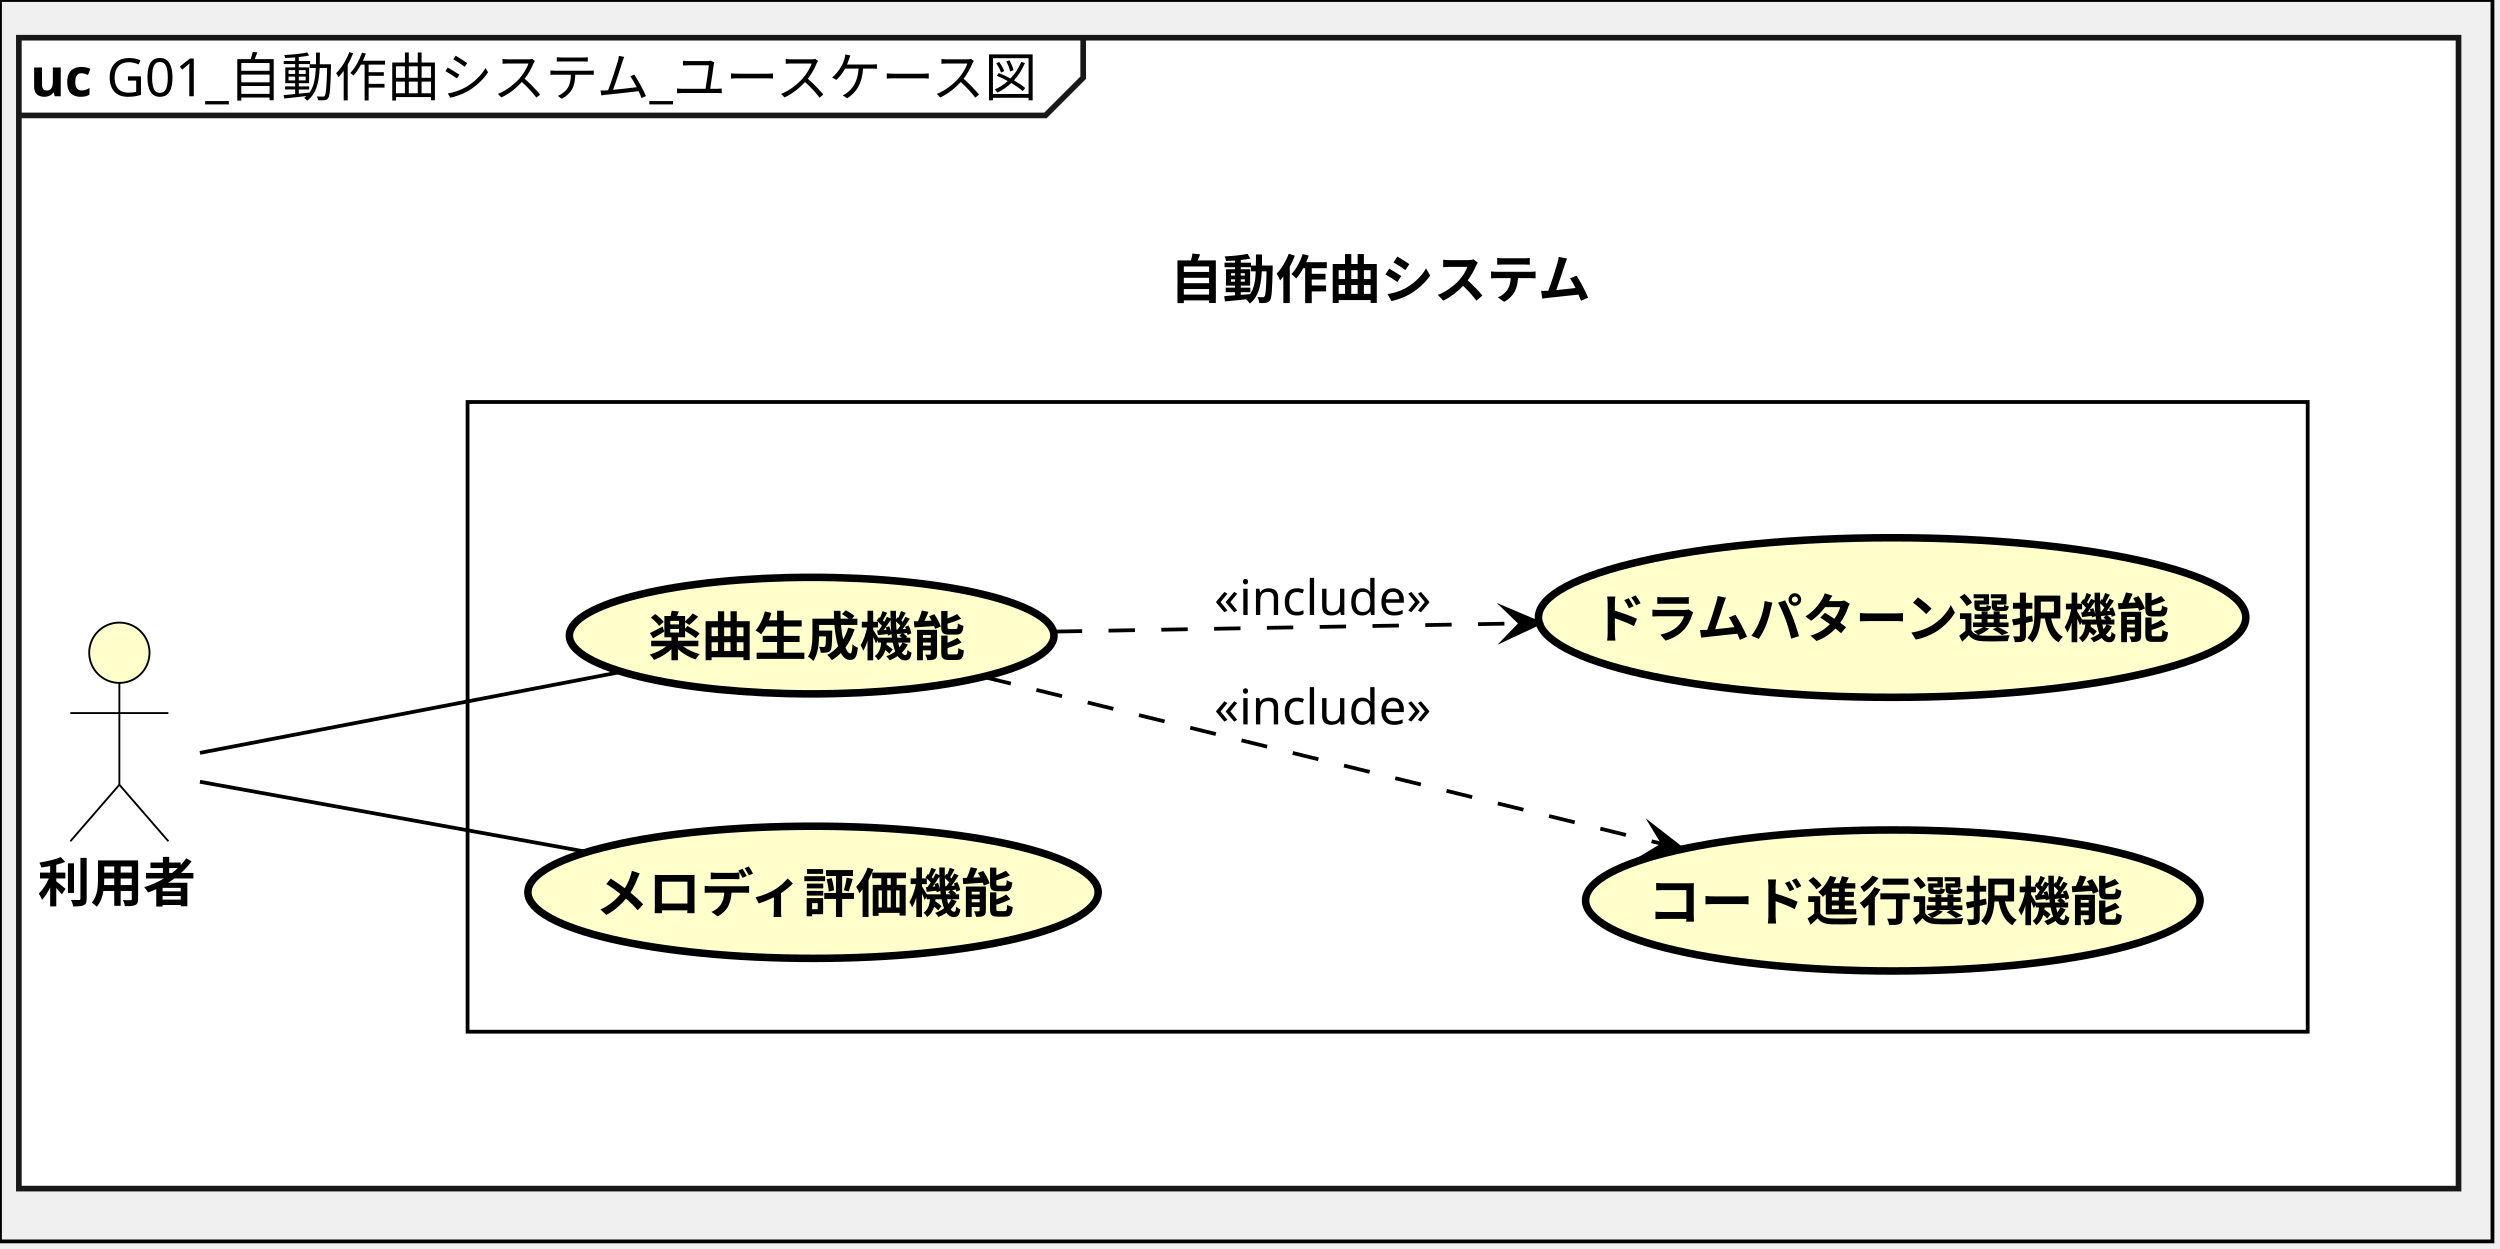
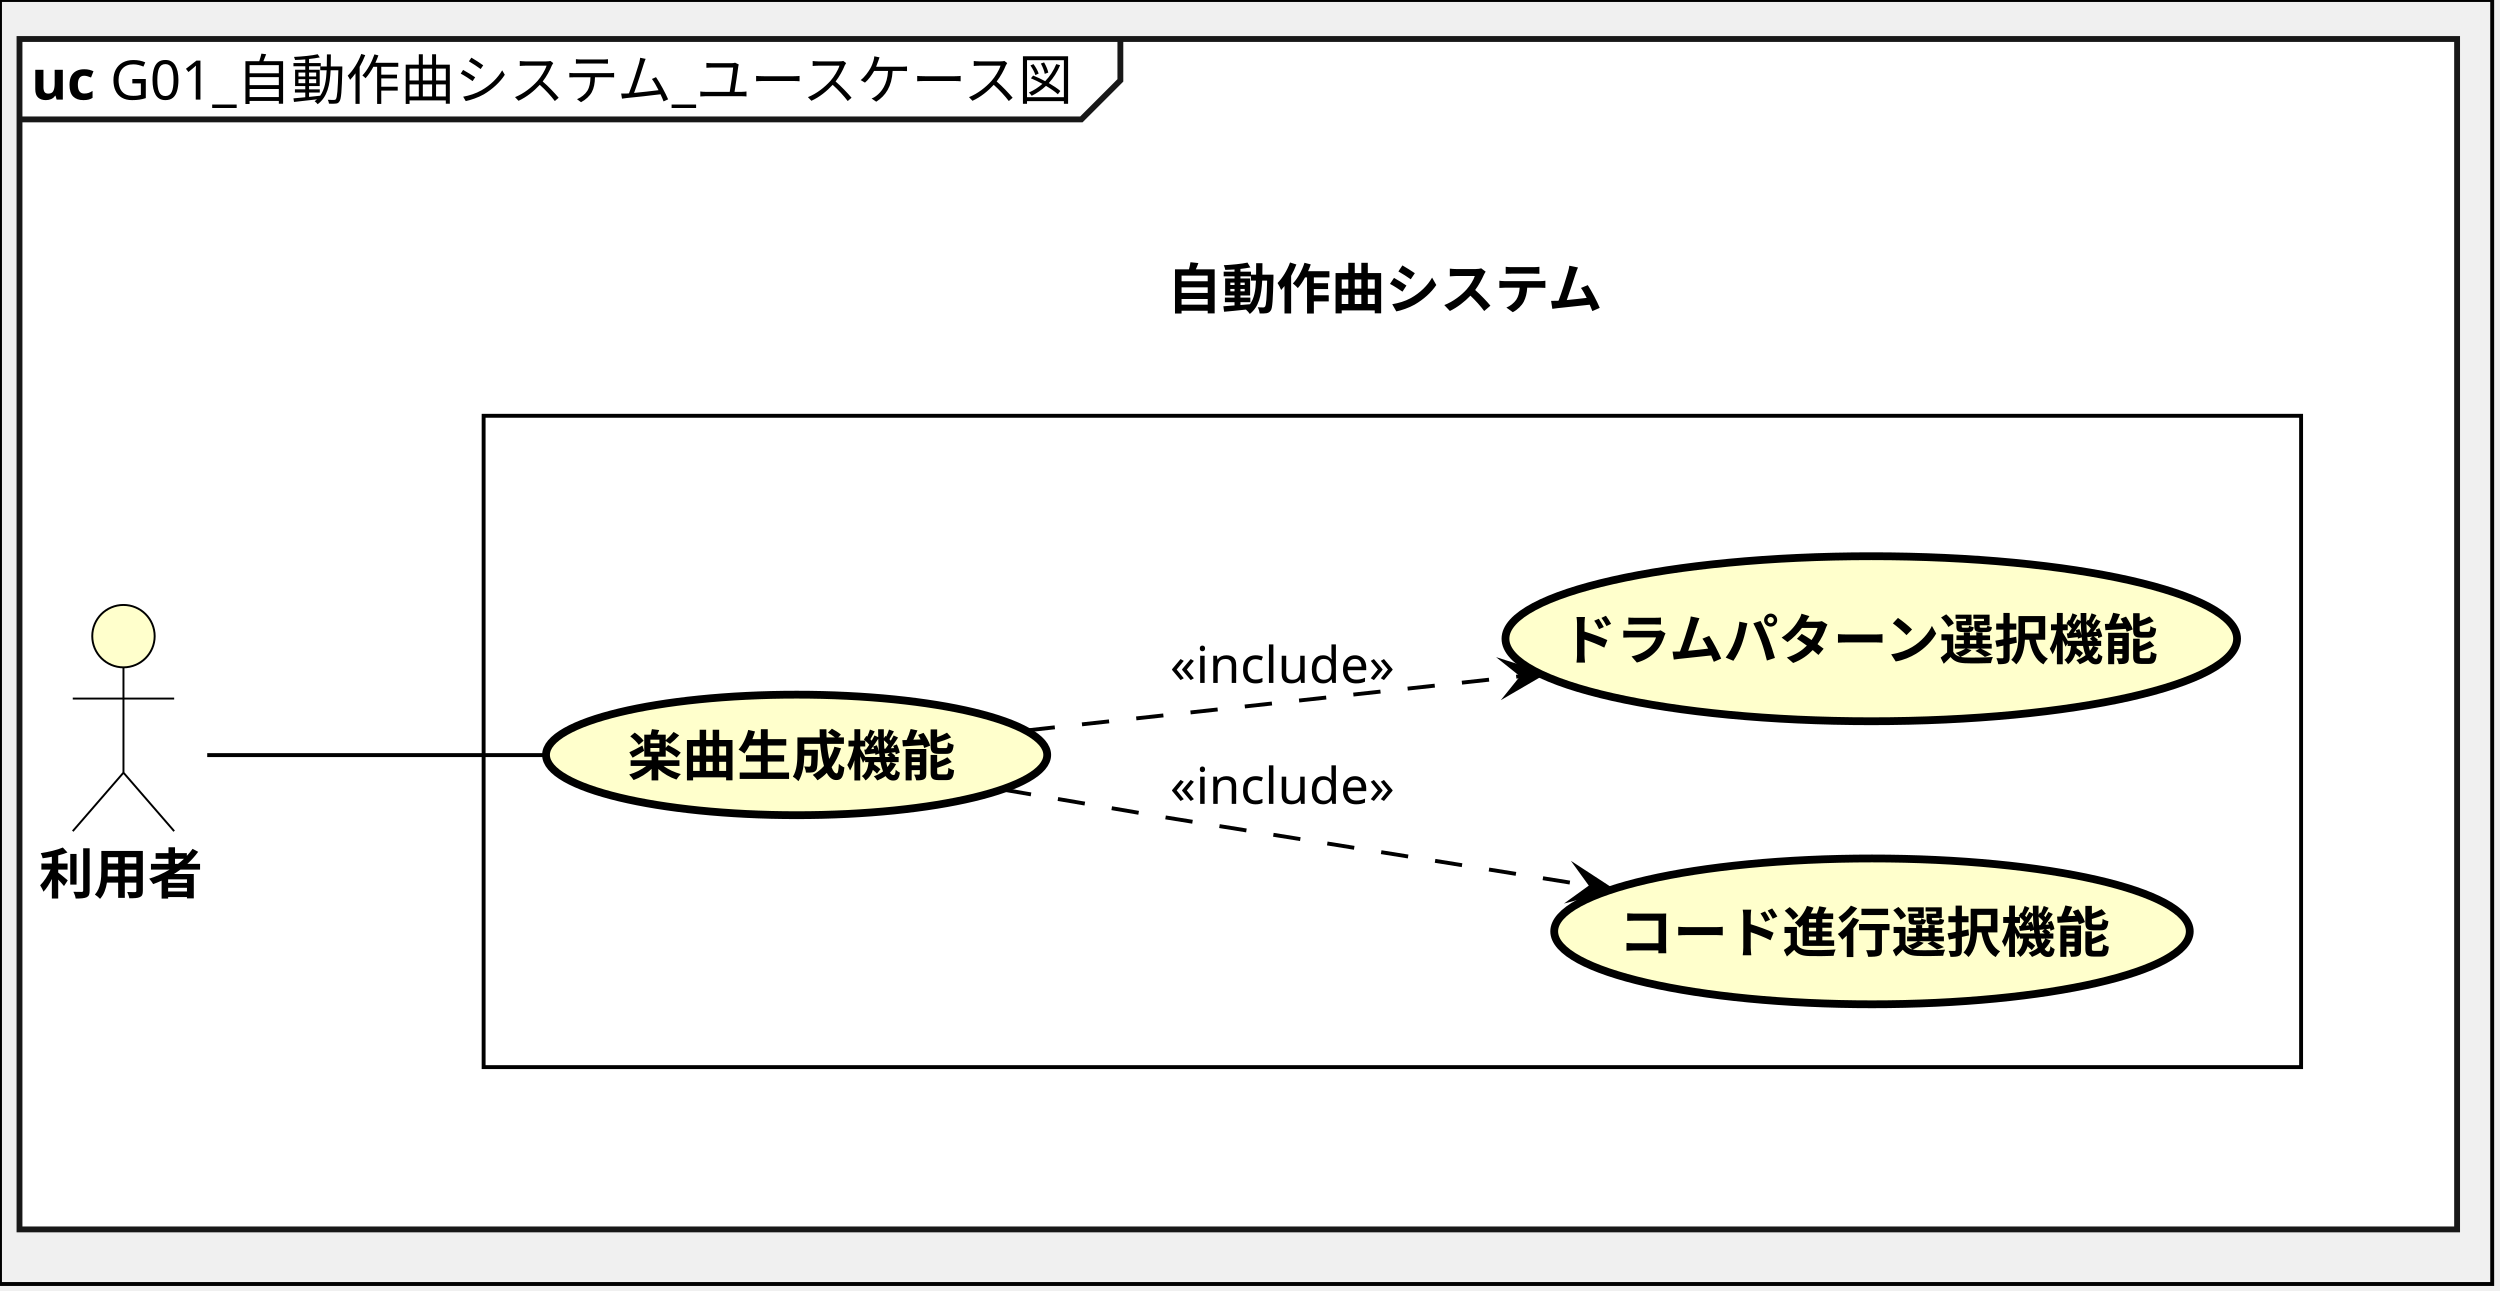
- <svg xmlns="http://www.w3.org/2000/svg" version="1.1" data-diagram-type="DESCRIPTION" style="width:663px;height:331px;background:#FFFFFF;" width="663px" height="331px" viewBox="0 0 663 331" zoomAndPan="magnify" preserveAspectRatio="none" contentStyleType="text/css">
+ <svg xmlns="http://www.w3.org/2000/svg" version="1.1" data-diagram-type="DESCRIPTION" style="width:641px;height:331px;background:#FFFFFF;" width="641px" height="331px" viewBox="0 0 641 331" zoomAndPan="magnify" preserveAspectRatio="none" contentStyleType="text/css">
  <defs />
  <g font-family="sans-serif" lengthAdjust="spacing">
-     <rect x="0" y="0" width="661" height="329.219" fill="none" style="stroke:#000;stroke-width:1;" />
-     <rect x="5" y="10" width="647" height="305.219" fill="#FFF" style="stroke:#181818;stroke-width:1.5;" />
+     <rect x="0" y="0" width="639" height="329.219" fill="none" style="stroke:#000;stroke-width:1;" />
+     <rect x="5" y="10" width="625" height="305.219" fill="#FFF" style="stroke:#181818;stroke-width:1.5;" />
    <path d="M287.262,10 L287.262,20.609 L277.262,30.609 L5,30.609" style="stroke:#181818;stroke-width:1.5;" fill="none" />
    <text x="8" y="25.533" fill="#000" font-size="14" textLength="16.338" font-weight="700">uc</text>
    <text x="28.228" y="25.533" fill="#000" font-size="14" textLength="252.034">G01_自動作曲システム_ユースケース図</text>
    <g class="cluster" data-qualified-name="........" id="ent0002" data-source-line="6">
-       <rect x="100" y="62.609" width="536" height="235" fill="none" style="stroke:none;" />
-       <text x="310.25" y="79.143" fill="#000" font-size="14" textLength="115.5" font-weight="700">自動作曲システム</text>
+       <rect x="100" y="62.609" width="514" height="235" fill="none" style="stroke:none;" />
+       <text x="299.25" y="79.143" fill="#000" font-size="14" textLength="115.5" font-weight="700">自動作曲システム</text>
    </g>
    <g class="cluster" data-qualified-name="......... " id="ent0003" data-source-line="7">
-       <rect x="124" y="106.609" width="488" height="167" fill="#FFF" style="stroke:#000;stroke-width:1;" />
-       <text x="366.055" y="123.143" fill="#000" font-size="14"> </text>
+       <rect x="124" y="106.609" width="466" height="167" fill="#FFF" style="stroke:#000;stroke-width:1;" />
+       <text x="355.055" y="123.143" fill="#000" font-size="14"> </text>
    </g>
    <g class="entity" data-qualified-name="......... .UC1" id="ent0004" data-source-line="8">
-       <ellipse cx="215.253" cy="168.561" rx="64.253" ry="15.452" fill="#FFC" style="stroke:#000;stroke-width:2;" />
-       <text x="171.941" y="173.866" fill="#000" font-size="14" textLength="86.625" font-weight="700">楽曲生成機能</text>
+       <ellipse cx="204.253" cy="193.561" rx="64.253" ry="15.452" fill="#FFC" style="stroke:#000;stroke-width:2;" />
+       <text x="160.941" y="198.866" fill="#000" font-size="14" textLength="86.625" font-weight="700">楽曲生成機能</text>
    </g>
    <g class="entity" data-qualified-name="......... .UC2" id="ent0005" data-source-line="9">
-       <ellipse cx="501.979" cy="238.805" rx="81.479" ry="18.696" fill="#FFC" style="stroke:#000;stroke-width:2;" />
-       <text x="437.011" y="244.11" fill="#000" font-size="14" textLength="129.938" font-weight="700">コード進行選択機能</text>
+       <ellipse cx="479.979" cy="238.805" rx="81.479" ry="18.696" fill="#FFC" style="stroke:#000;stroke-width:2;" />
+       <text x="415.011" y="244.11" fill="#000" font-size="14" textLength="129.938" font-weight="700">コード進行選択機能</text>
    </g>
    <g class="entity" data-qualified-name="......... .UC3" id="ent0006" data-source-line="10">
-       <ellipse cx="501.793" cy="163.768" rx="93.793" ry="21.159" fill="#FFC" style="stroke:#000;stroke-width:2;" />
-       <text x="422.387" y="169.073" fill="#000" font-size="14" textLength="158.813" font-weight="700">ドラムパターン選択機能</text>
-     </g>
-     <g class="entity" data-qualified-name="......... .UC4" id="ent0007" data-source-line="11">
-       <ellipse cx="215.616" cy="236.633" rx="75.616" ry="17.523" fill="#FFC" style="stroke:#000;stroke-width:2;" />
-       <text x="157.866" y="241.937" fill="#000" font-size="14" textLength="115.5" font-weight="700">メロディ評価機能</text>
+       <ellipse cx="479.793" cy="163.768" rx="93.793" ry="21.159" fill="#FFC" style="stroke:#000;stroke-width:2;" />
+       <text x="400.387" y="169.073" fill="#000" font-size="14" textLength="158.813" font-weight="700">ドラムパターン選択機能</text>
    </g>
    <g class="entity" data-qualified-name="A1" id="ent0001" data-source-line="4">
-       <ellipse cx="31.656" cy="173.109" rx="8" ry="8" fill="#FFC" style="stroke:#000;stroke-width:0.5;" />
-       <path d="M31.656,181.109 L31.656,208.109 M18.656,189.109 L44.656,189.109 M31.656,208.109 L18.656,223.109 M31.656,208.109 L44.656,223.109" style="stroke:#000;stroke-width:0.5;" fill="none" />
-       <text x="10" y="239.143" fill="#000" font-size="14" textLength="43.313" font-weight="700">利用者</text>
+       <ellipse cx="31.656" cy="163.109" rx="8" ry="8" fill="#FFC" style="stroke:#000;stroke-width:0.5;" />
+       <path d="M31.656,171.109 L31.656,198.109 M18.656,179.109 L44.656,179.109 M31.656,198.109 L18.656,213.109 M31.656,198.109 L44.656,213.109" style="stroke:#000;stroke-width:0.5;" fill="none" />
+       <text x="10" y="229.143" fill="#000" font-size="14" textLength="43.313" font-weight="700">利用者</text>
    </g>
-     <g class="link" data-entity-1="ent0001" data-entity-2="ent0004" id="lnk8" data-source-line="15" data-link-type="association">
-       <path d="M53.02,199.659 C79.89,194.499 127.87,185.269 164.58,178.209" style="stroke:#000;stroke-width:1;" fill="none" id="A1-UC1" />
+     <g class="link" data-entity-1="ent0001" data-entity-2="ent0004" id="lnk7" data-source-line="14" data-link-type="association">
+       <path d="M53.13,193.609 C74.53,193.609 109.11,193.609 139.71,193.609" style="stroke:#000;stroke-width:1;" fill="none" id="A1-UC1" />
    </g>
-     <g class="link" data-entity-1="ent0001" data-entity-2="ent0007" id="lnk9" data-source-line="16" data-link-type="association">
-       <path d="M53.02,207.329 C77.75,211.819 120.37,219.539 155.62,225.929" style="stroke:#000;stroke-width:1;" fill="none" id="A1-UC4" />
+     <g class="link" data-entity-1="ent0004" data-entity-2="ent0005" id="lnk8" data-source-line="15" data-link-type="dependency">
+       <path d="M257.45,202.499 C278.97,206.179 299,209.609 299,209.609 C299,209.609 356.684,218.904 408.064,227.184" style="stroke:#000;stroke-width:1;stroke-dasharray:7,7;" fill="none" id="UC1-to-UC2" />
+       <polygon points="413,227.979,404.751,222.598,408.064,227.184,403.478,230.497,413,227.979" fill="#000" style="stroke:#000;stroke-width:1;stroke-linejoin:miter;stroke-miterlimit:10;" />
+       <text x="300" y="206.104" fill="#000" font-size="13" textLength="55.656">«include»</text>
    </g>
-     <g class="link" data-entity-1="ent0004" data-entity-2="ent0005" id="lnk10" data-source-line="17" data-link-type="dependency">
-       <path d="M261.27,179.619 C311.26,191.929 387.355,210.645 441.165,223.885" style="stroke:#000;stroke-width:1;stroke-dasharray:7,7;" fill="none" id="UC1-to-UC2" />
-       <polygon points="446.02,225.079,438.236,219.045,441.165,223.885,436.325,226.813,446.02,225.079" fill="#000" style="stroke:#000;stroke-width:1;stroke-linejoin:miter;stroke-miterlimit:10;" />
-       <text x="322" y="192.104" fill="#000" font-size="13" textLength="55.656">«include»</text>
-     </g>
-     <g class="link" data-entity-1="ent0004" data-entity-2="ent0006" id="lnk11" data-source-line="18" data-link-type="dependency">
-       <path d="M279.99,167.489 C317.74,166.829 361.291,166.067 403.271,165.327" style="stroke:#000;stroke-width:1;stroke-dasharray:7,7;" fill="none" id="UC1-to-UC3" />
-       <polygon points="408.27,165.239,399.201,161.399,403.271,165.327,399.342,169.397,408.27,165.239" fill="#000" style="stroke:#000;stroke-width:1;stroke-linejoin:miter;stroke-miterlimit:10;" />
-       <text x="322" y="163.104" fill="#000" font-size="13" textLength="55.656">«include»</text>
+     <g class="link" data-entity-1="ent0004" data-entity-2="ent0006" id="lnk9" data-source-line="16" data-link-type="dependency">
+       <path d="M263.5,187.249 C301.84,183.039 347.74,178.004 390.42,173.324" style="stroke:#000;stroke-width:1;stroke-dasharray:7,7;" fill="none" id="UC1-to-UC3" />
+       <polygon points="395.39,172.779,386.008,169.784,390.42,173.324,386.88,177.737,395.39,172.779" fill="#000" style="stroke:#000;stroke-width:1;stroke-linejoin:miter;stroke-miterlimit:10;" />
+       <text x="300" y="175.104" fill="#000" font-size="13" textLength="55.656">«include»</text>
    </g>
  </g>
</svg>
